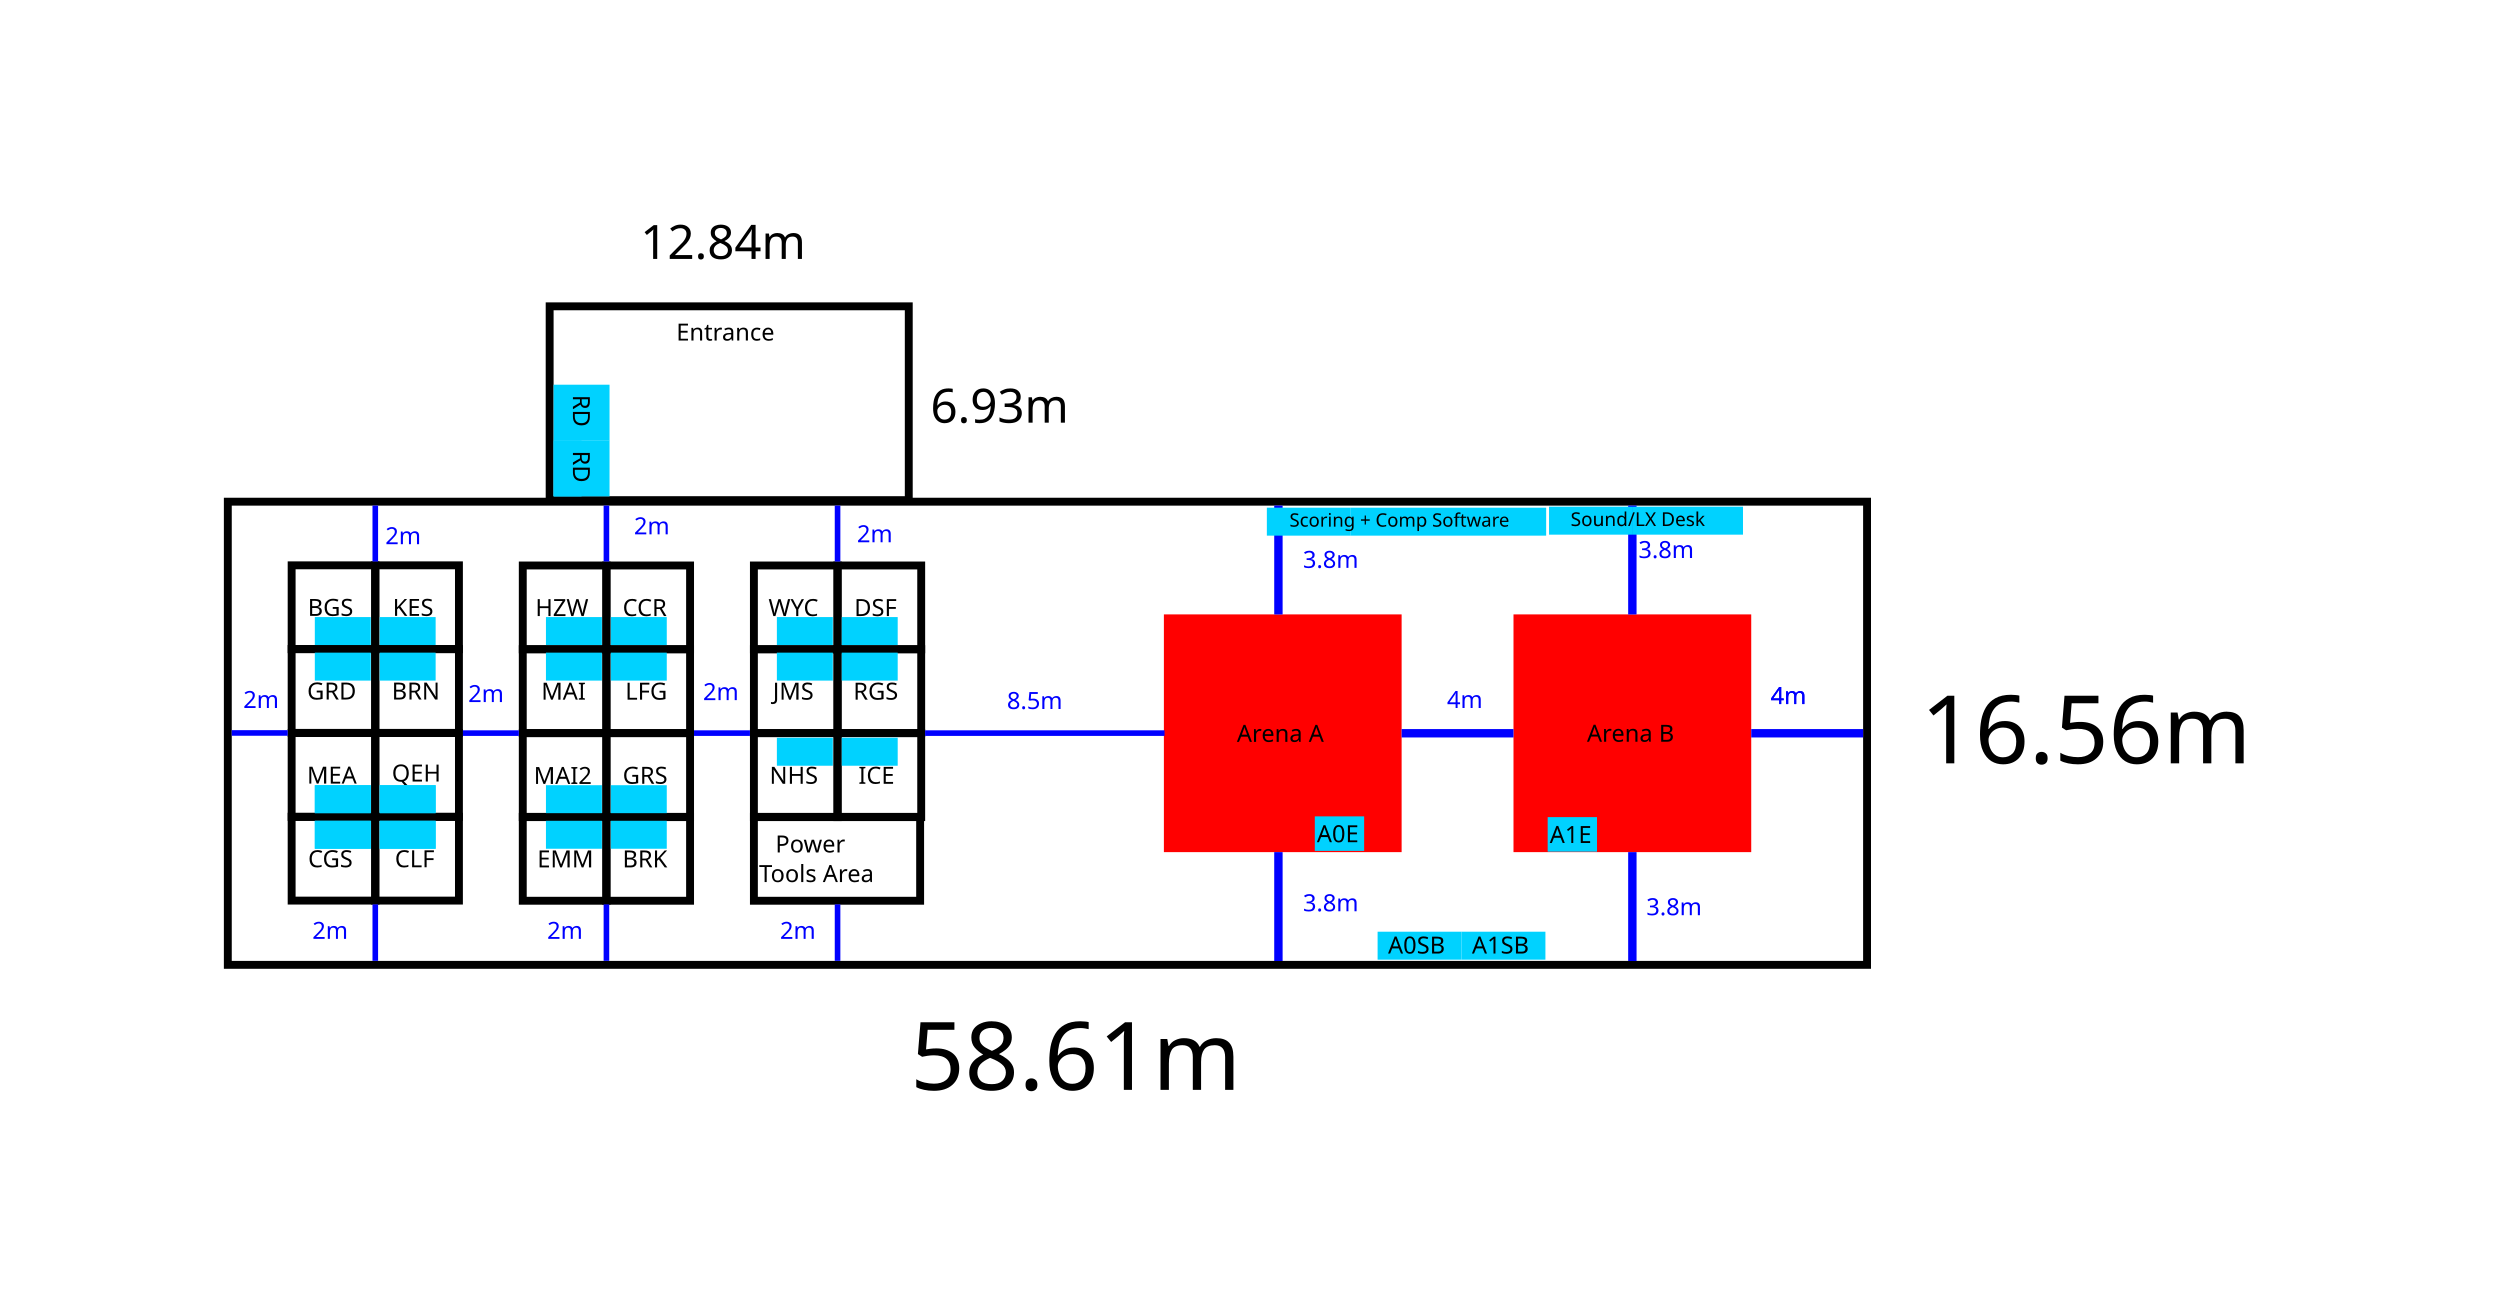
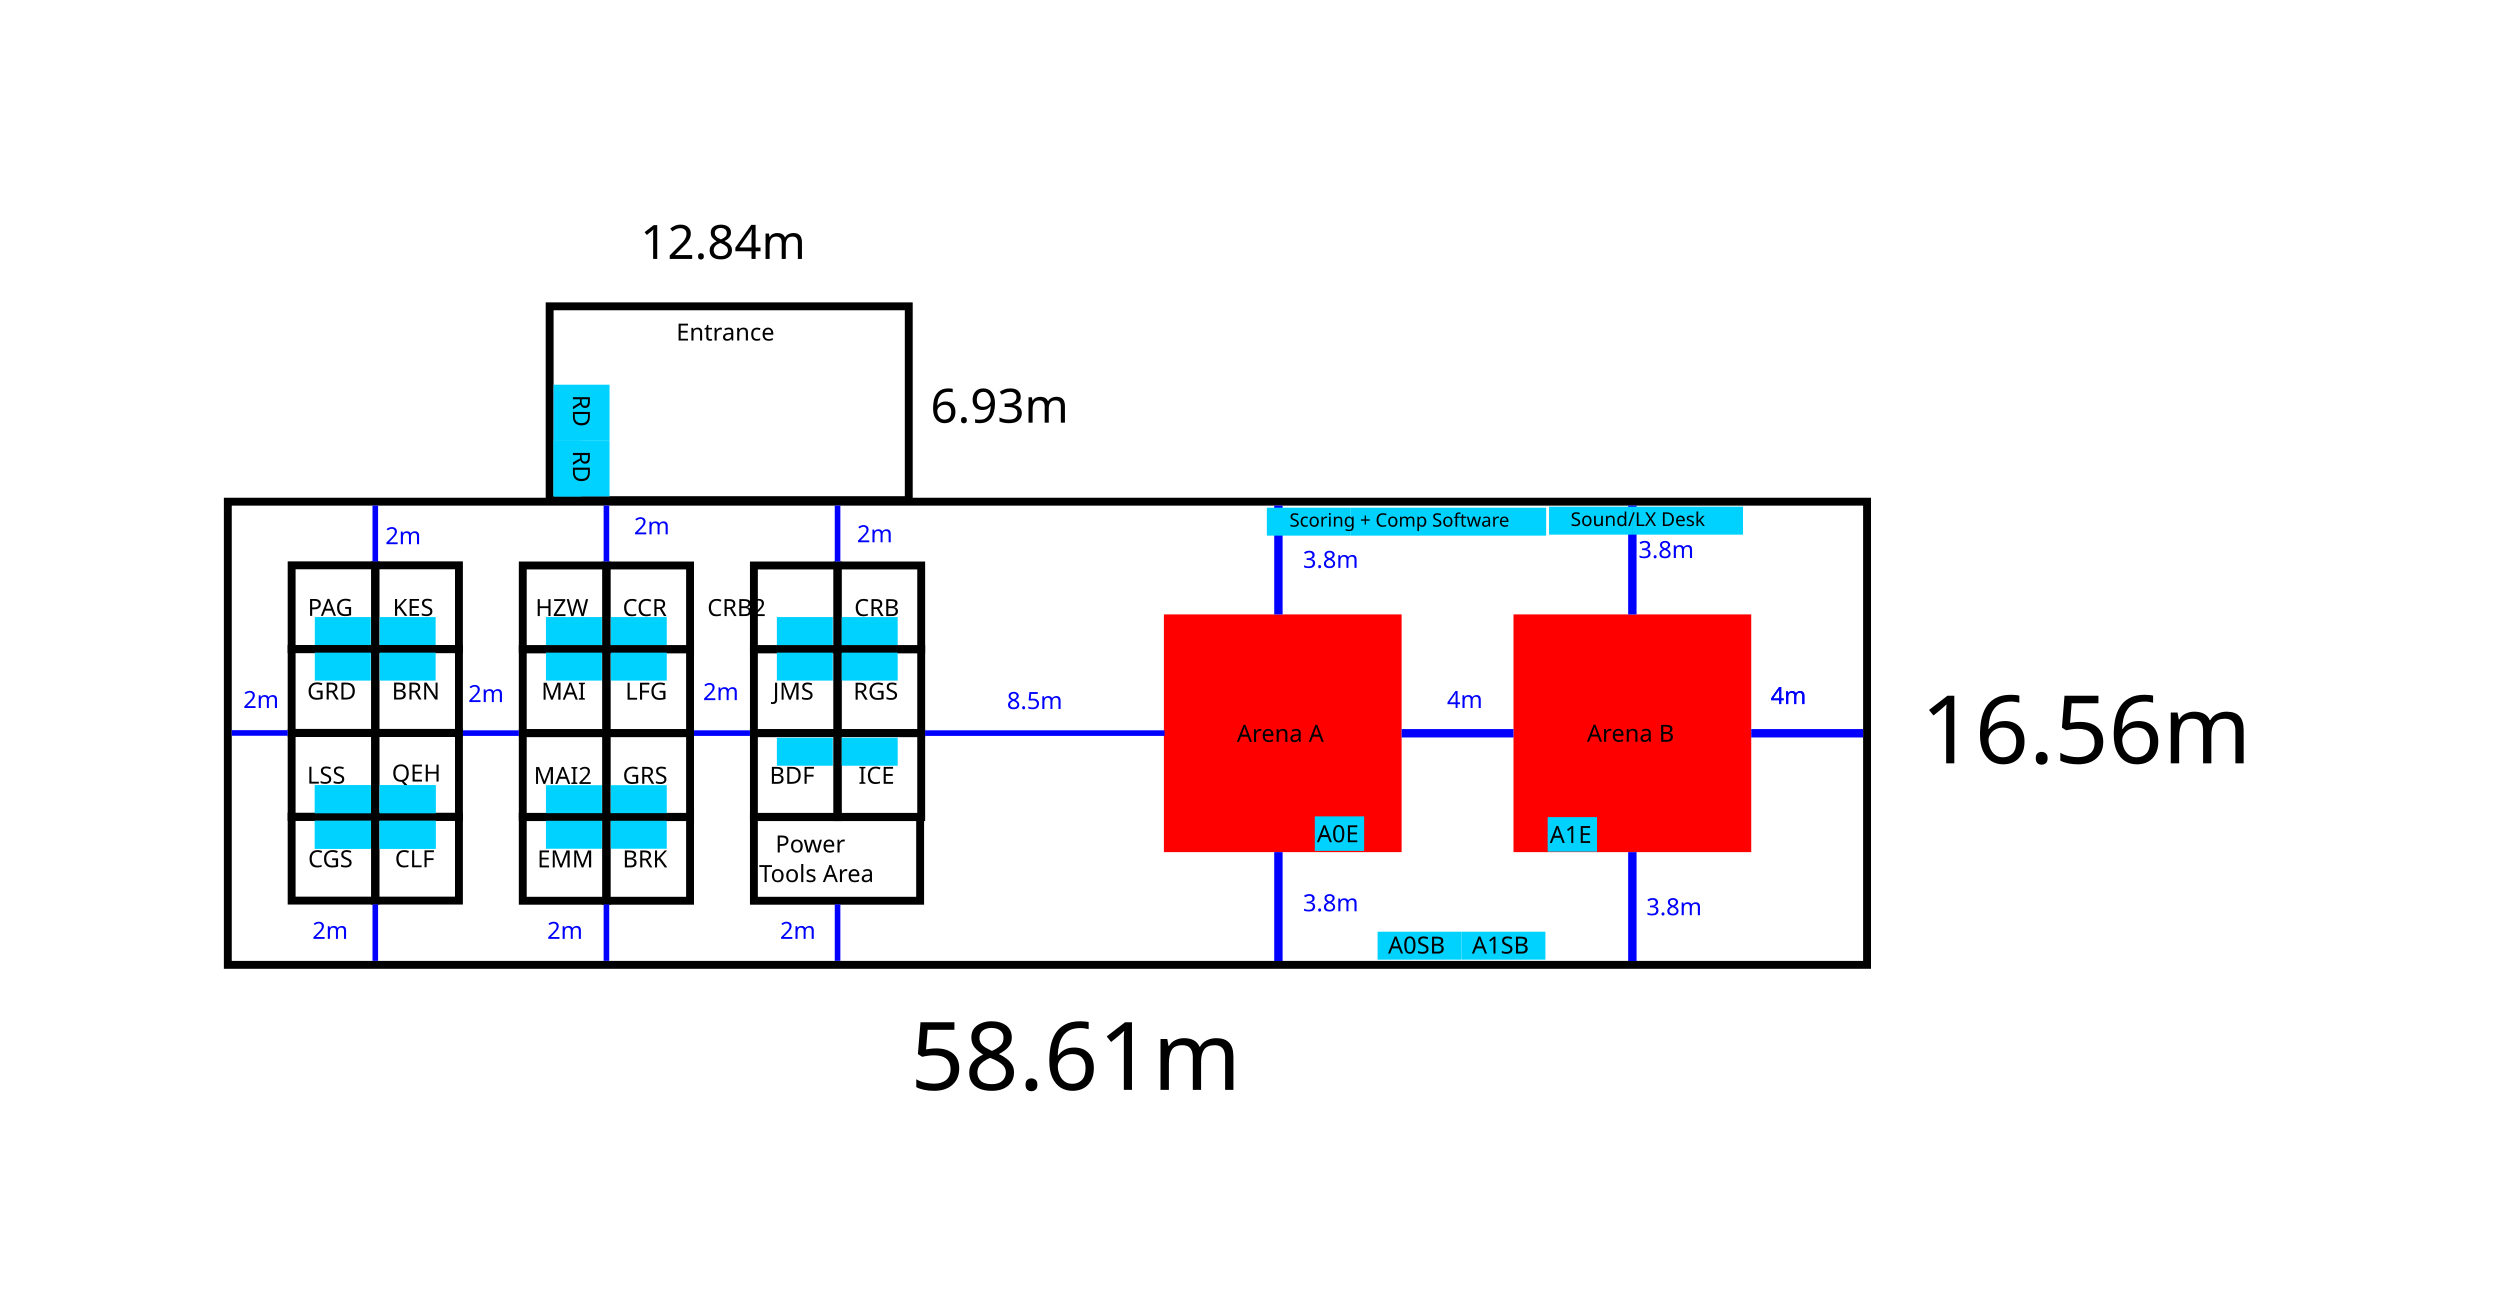
<svg xmlns="http://www.w3.org/2000/svg" width="316.721" height="166.589" id="svg3051" version="1.1">
  <defs id="defs3">
    <marker orient="auto" refY="0" refX="0" id="Arrow1Lend" style="overflow:visible">
      <path id="path4120" d="M 0,0 5,-5 -12.5,0 5,5 0,0 z" style="fill-rule:evenodd;stroke:#000000;stroke-width:1pt;marker-start:none" transform="matrix(-0.8,0,0,-0.8,-10,0)" />
    </marker>
  </defs>
  <g id="layer1" transform="translate(-188.1848,-292.668)" style="display:inline">
    <rect y="370.505" x="335.636" height="30.118" width="30.118" id="rect5504" style="fill:#ff0000;fill-opacity:1;fill-rule:nonzero;stroke:none" />
    <rect style="fill:#0000ff;fill-opacity:0;fill-rule:evenodd;stroke:#000000;stroke-width:1px;stroke-linecap:butt;stroke-linejoin:miter;stroke-opacity:1" id="rect3059" width="207.673" height="58.677" x="217.046" y="-414.903" transform="scale(1,-1)" />
    <rect style="fill:#0000ff;fill-opacity:0" id="rect3919" width="40.327" height="30.383" x="259.088" y="323.711" />
    <flowRoot xml:space="preserve" id="flowRoot5506" style="font-size:8px;font-style:normal;font-weight:normal;line-height:125%;letter-spacing:0px;word-spacing:0px;fill:#000000;fill-opacity:1;stroke:none;font-family:Sans">
      <flowRegion id="flowRegion5508">
        <rect id="rect5510" width="6.718" height="8.132" x="226.804" y="365.408" />
      </flowRegion>
      <flowPara id="flowPara5512">BGSa</flowPara>
    </flowRoot>
    <g id="g5839" transform="translate(0.1560669,-0.02581263)">
      <rect y="364.314" x="224.976" height="10.63" width="10.63" id="rect3923" style="fill:#0000ff;fill-opacity:0;stroke:#000000;stroke-opacity:1" />
      <rect style="fill:#0000ff;fill-opacity:0;stroke:#000000;stroke-opacity:1" id="rect5473" width="10.63" height="10.63" x="235.541" y="364.314" />
      <rect style="fill:#0000ff;fill-opacity:0;stroke:#000000;stroke-opacity:1" id="rect5475" width="10.63" height="10.63" x="224.976" y="374.909" />
      <rect y="374.909" x="235.541" height="10.63" width="10.63" id="rect5477" style="fill:#0000ff;fill-opacity:0;stroke:#000000;stroke-opacity:1" />
      <rect style="fill:#0000ff;fill-opacity:0;stroke:#000000;stroke-opacity:1" id="rect5484" width="10.63" height="10.63" x="224.976" y="385.564" />
      <rect y="385.564" x="235.541" height="10.63" width="10.63" id="rect5486" style="fill:#0000ff;fill-opacity:0;stroke:#000000;stroke-opacity:1" />
      <rect y="396.159" x="224.976" height="10.63" width="10.63" id="rect5488" style="fill:#0000ff;fill-opacity:0;stroke:#000000;stroke-opacity:1" />
      <rect style="fill:#0000ff;fill-opacity:0;stroke:#000000;stroke-opacity:1" id="rect5490" width="10.63" height="10.63" x="235.541" y="396.159" />
      <text id="text5514" y="370.718" x="227.014" style="font-size:8px;font-style:normal;font-weight:normal;line-height:125%;letter-spacing:0px;word-spacing:0px;fill:#000000;fill-opacity:1;stroke:none;font-family:Sans" xml:space="preserve">
-         <tspan style="font-size:3px" y="370.718" x="227.014" id="tspan5516">BGS</tspan>
+         <tspan style="font-size:3px" y="370.718" x="227.014" id="tspan5516">PAG</tspan>
      </text>
      <text xml:space="preserve" style="font-size:8px;font-style:normal;font-weight:normal;line-height:125%;letter-spacing:0px;word-spacing:0px;fill:#000000;fill-opacity:1;stroke:none;font-family:Sans" x="237.778" y="370.72" id="text5518">
        <tspan id="tspan5520" x="237.778" y="370.72" style="font-size:3px">KES</tspan>
      </text>
      <text xml:space="preserve" style="font-size:8px;font-style:normal;font-weight:normal;line-height:125%;letter-spacing:0px;word-spacing:0px;fill:#000000;fill-opacity:1;stroke:none;font-family:Sans" x="226.933" y="381.313" id="text5522">
        <tspan id="tspan5524" x="226.933" y="381.313" style="font-size:3px">GRD</tspan>
      </text>
      <text id="text5526" y="381.314" x="237.66" style="font-size:8px;font-style:normal;font-weight:normal;line-height:125%;letter-spacing:0px;word-spacing:0px;fill:#000000;fill-opacity:1;stroke:none;font-family:Sans" xml:space="preserve">
        <tspan style="font-size:3px" y="381.314" x="237.66" id="tspan5528">BRN</tspan>
      </text>
      <text xml:space="preserve" style="font-size:8px;font-style:normal;font-weight:normal;line-height:125%;letter-spacing:0px;word-spacing:0px;fill:#000000;fill-opacity:1;stroke:none;font-family:Sans" x="226.923" y="391.97" id="text5530">
-         <tspan id="tspan5532" x="226.923" y="391.97" style="font-size:3px">MEA</tspan>
+         <tspan id="tspan5532" x="226.923" y="391.97" style="font-size:3px">LSS</tspan>
      </text>
      <text id="text5534" y="391.705" x="237.661" style="font-size:8px;font-style:normal;font-weight:normal;line-height:125%;letter-spacing:0px;word-spacing:0px;fill:#000000;fill-opacity:1;stroke:none;font-family:Sans" xml:space="preserve">
        <tspan style="font-size:3px" y="391.705" x="237.661" id="tspan5536">QEH</tspan>
      </text>
      <text id="text5538" y="402.563" x="227.056" style="font-size:8px;font-style:normal;font-weight:normal;line-height:125%;letter-spacing:0px;word-spacing:0px;fill:#000000;fill-opacity:1;stroke:none;font-family:Sans" xml:space="preserve">
        <tspan style="font-size:3px" y="402.563" x="227.056" id="tspan5540">CGS</tspan>
      </text>
      <text xml:space="preserve" style="font-size:8px;font-style:normal;font-weight:normal;line-height:125%;letter-spacing:0px;word-spacing:0px;fill:#000000;fill-opacity:1;stroke:none;font-family:Sans" x="238.045" y="402.564" id="text5542">
        <tspan id="tspan5544" x="238.045" y="402.564" style="font-size:3px">CLF</tspan>
      </text>
    </g>
    <g id="g5865" transform="translate(0.9377747,-0.00628138)">
      <rect style="fill:#0000ff;fill-opacity:0;stroke:#000000;stroke-opacity:1" id="rect5693" width="10.63" height="10.63" x="253.476" y="364.314" />
      <rect y="364.314" x="264.041" height="10.63" width="10.63" id="rect5695" style="fill:#0000ff;fill-opacity:0;stroke:#000000;stroke-opacity:1" />
      <rect y="374.909" x="253.476" height="10.63" width="10.63" id="rect5697" style="fill:#0000ff;fill-opacity:0;stroke:#000000;stroke-opacity:1" />
      <rect style="fill:#0000ff;fill-opacity:0;stroke:#000000;stroke-opacity:1" id="rect5699" width="10.63" height="10.63" x="264.041" y="374.909" />
      <rect y="385.564" x="253.476" height="10.63" width="10.63" id="rect5701" style="fill:#0000ff;fill-opacity:0;stroke:#000000;stroke-opacity:1" />
      <rect style="fill:#0000ff;fill-opacity:0;stroke:#000000;stroke-opacity:1" id="rect5703" width="10.63" height="10.63" x="264.041" y="385.564" />
      <rect style="fill:#0000ff;fill-opacity:0;stroke:#000000;stroke-opacity:1" id="rect5705" width="10.63" height="10.63" x="253.476" y="396.159" />
      <rect y="396.159" x="264.041" height="10.63" width="10.63" id="rect5707" style="fill:#0000ff;fill-opacity:0;stroke:#000000;stroke-opacity:1" />
      <text xml:space="preserve" style="font-size:8px;font-style:normal;font-weight:normal;line-height:125%;letter-spacing:0px;word-spacing:0px;fill:#000000;fill-opacity:1;stroke:none;font-family:Sans" x="255.072" y="370.72" id="text5709">
        <tspan id="tspan5711" x="255.072" y="370.72" style="font-size:3px">HZW</tspan>
      </text>
      <text id="text5713" y="370.72" x="266.125" style="font-size:8px;font-style:normal;font-weight:normal;line-height:125%;letter-spacing:0px;word-spacing:0px;fill:#000000;fill-opacity:1;stroke:none;font-family:Sans" xml:space="preserve">
        <tspan style="font-size:3px" y="370.72" x="266.125" id="tspan5715">CCR</tspan>
      </text>
      <text id="text5717" y="381.314" x="255.822" style="font-size:8px;font-style:normal;font-weight:normal;line-height:125%;letter-spacing:0px;word-spacing:0px;fill:#000000;fill-opacity:1;stroke:none;font-family:Sans" xml:space="preserve">
        <tspan style="font-size:3px" y="381.314" x="255.822" id="tspan5719">MAI</tspan>
      </text>
      <text xml:space="preserve" style="font-size:8px;font-style:normal;font-weight:normal;line-height:125%;letter-spacing:0px;word-spacing:0px;fill:#000000;fill-opacity:1;stroke:none;font-family:Sans" x="266.457" y="381.313" id="text5721">
        <tspan id="tspan5723" x="266.457" y="381.313" style="font-size:3px">LFG</tspan>
      </text>
      <text id="text5725" y="391.992" x="254.864" style="font-size:8px;font-style:normal;font-weight:normal;line-height:125%;letter-spacing:0px;word-spacing:0px;fill:#000000;fill-opacity:1;stroke:none;font-family:Sans" xml:space="preserve">
        <tspan style="font-size:3px" y="391.992" x="254.864" id="tspan5727">MAI2</tspan>
      </text>
      <text xml:space="preserve" style="font-size:8px;font-style:normal;font-weight:normal;line-height:125%;letter-spacing:0px;word-spacing:0px;fill:#000000;fill-opacity:1;stroke:none;font-family:Sans" x="266.127" y="391.968" id="text5729">
        <tspan id="tspan5731" x="266.127" y="391.968" style="font-size:3px">GRS</tspan>
      </text>
      <text xml:space="preserve" style="font-size:8px;font-style:normal;font-weight:normal;line-height:125%;letter-spacing:0px;word-spacing:0px;fill:#000000;fill-opacity:1;stroke:none;font-family:Sans" x="255.312" y="402.564" id="text5733">
        <tspan id="tspan5735" x="255.312" y="402.564" style="font-size:3px">EMM</tspan>
      </text>
      <text id="text5737" y="402.564" x="266.115" style="font-size:8px;font-style:normal;font-weight:normal;line-height:125%;letter-spacing:0px;word-spacing:0px;fill:#000000;fill-opacity:1;stroke:none;font-family:Sans" xml:space="preserve">
        <tspan style="font-size:3px" y="402.564" x="266.115" id="tspan5739">BRK</tspan>
      </text>
    </g>
    <g id="g5891" transform="translate(1.0513,-0.00628138)">
      <rect y="364.314" x="282.644" height="10.63" width="10.63" id="rect5791" style="fill:#0000ff;fill-opacity:0;stroke:#000000;stroke-opacity:1" />
      <rect style="fill:#0000ff;fill-opacity:0;stroke:#000000;stroke-opacity:1" id="rect5793" width="10.63" height="10.63" x="293.209" y="364.314" />
      <rect style="fill:#0000ff;fill-opacity:0;stroke:#000000;stroke-opacity:1" id="rect5795" width="10.63" height="10.63" x="282.644" y="374.909" />
      <rect y="374.909" x="293.209" height="10.63" width="10.63" id="rect5797" style="fill:#0000ff;fill-opacity:0;stroke:#000000;stroke-opacity:1" />
      <rect style="fill:#0000ff;fill-opacity:0;stroke:#000000;stroke-opacity:1" id="rect5799" width="10.63" height="10.63" x="282.644" y="385.564" />
      <rect y="385.564" x="293.209" height="10.63" width="10.63" id="rect5801" style="fill:#0000ff;fill-opacity:0;stroke:#000000;stroke-opacity:1" />
      <rect y="396.159" x="282.644" height="10.63" width="21.06" id="rect5803" style="fill:#0000ff;fill-opacity:0;stroke:#000000;stroke-opacity:1" />
-       <text id="text5807" y="370.72" x="284.498" style="font-size:8px;font-style:normal;font-weight:normal;line-height:125%;letter-spacing:0px;word-spacing:0px;fill:#000000;fill-opacity:1;stroke:none;font-family:Sans" xml:space="preserve">
-         <tspan style="font-size:3px" y="370.72" x="284.498" id="tspan5809">WYC</tspan>
+       <text id="text5807" y="370.72" x="287.731" style="font-size:8px;font-style:normal;font-weight:normal;line-height:125%;letter-spacing:0px;word-spacing:0px;fill:#000000;fill-opacity:1;stroke:none;font-family:Sans" xml:space="preserve">
+         <tspan style="font-size:3px;text-align:center;text-anchor:middle" y="370.72" x="287.731" id="tspan5809">CRB2</tspan>
      </text>
      <text xml:space="preserve" style="font-size:8px;font-style:normal;font-weight:normal;line-height:125%;letter-spacing:0px;word-spacing:0px;fill:#000000;fill-opacity:1;stroke:none;font-family:Sans" x="295.352" y="370.72" id="text5811">
-         <tspan id="tspan5813" x="295.352" y="370.72" style="font-size:3px">DSF</tspan>
+         <tspan id="tspan5813" x="295.352" y="370.72" style="font-size:3px">CRB</tspan>
      </text>
      <text xml:space="preserve" style="font-size:8px;font-style:normal;font-weight:normal;line-height:125%;letter-spacing:0px;word-spacing:0px;fill:#000000;fill-opacity:1;stroke:none;font-family:Sans" x="285.04" y="381.314" id="text5815">
        <tspan id="tspan5817" x="285.04" y="381.314" style="font-size:3px">JMS</tspan>
      </text>
      <text id="text5819" y="381.313" x="295.233" style="font-size:8px;font-style:normal;font-weight:normal;line-height:125%;letter-spacing:0px;word-spacing:0px;fill:#000000;fill-opacity:1;stroke:none;font-family:Sans" xml:space="preserve">
        <tspan style="font-size:3px" y="381.313" x="295.233" id="tspan5821">RGS</tspan>
      </text>
      <text xml:space="preserve" style="font-size:8px;font-style:normal;font-weight:normal;line-height:125%;letter-spacing:0px;word-spacing:0px;fill:#000000;fill-opacity:1;stroke:none;font-family:Sans" x="284.624" y="391.97" id="text5823">
-         <tspan id="tspan5825" x="284.624" y="391.97" style="font-size:3px">NHS</tspan>
+         <tspan id="tspan5825" x="284.624" y="391.97" style="font-size:3px">BDF</tspan>
      </text>
      <text id="text5827" y="391.97" x="295.877" style="font-size:8px;font-style:normal;font-weight:normal;line-height:125%;letter-spacing:0px;word-spacing:0px;fill:#000000;fill-opacity:1;stroke:none;font-family:Sans" xml:space="preserve">
        <tspan style="font-size:3px" y="391.97" x="295.877" id="tspan5829">ICE</tspan>
      </text>
      <text xml:space="preserve" style="font-size:3px;font-style:normal;font-weight:normal;text-align:center;line-height:125%;letter-spacing:0px;word-spacing:0px;text-anchor:middle;fill:#000000;fill-opacity:1;stroke:none;font-family:Sans" x="293.305" y="400.667" id="text7707">
        <tspan id="tspan7709" x="293.305" y="400.667">Power</tspan>
        <tspan x="293.305" y="404.417" id="tspan7711">Tools Area</tspan>
      </text>
    </g>
    <rect style="fill:#0000ff;fill-opacity:1;fill-rule:nonzero;stroke:none" id="rect5917" height="7.087" x="235.375" y="356.721" width="0.709" />
    <rect width="0.709" y="-224.632" x="385.171" height="7.087" id="rect5935" style="fill:#0000ff;fill-opacity:1;fill-rule:nonzero;stroke:none" transform="matrix(0,1,-1,0,0,0)" />
    <rect transform="matrix(0,1,-1,0,0,0)" style="fill:#0000ff;fill-opacity:1;fill-rule:nonzero;stroke:none" id="rect5937" height="7.087" x="385.191" y="-253.914" width="0.709" />
    <rect width="0.709" y="356.721" x="264.657" height="7.087" id="rect5939" style="fill:#0000ff;fill-opacity:1;fill-rule:nonzero;stroke:none" />
    <rect width="0.709" y="-283.195" x="385.191" height="7.087" id="rect5941" style="fill:#0000ff;fill-opacity:1;fill-rule:nonzero;stroke:none" transform="matrix(0,1,-1,0,0,0)" />
    <rect style="fill:#0000ff;fill-opacity:1;fill-rule:nonzero;stroke:none" id="rect5943" height="7.087" x="293.939" y="356.721" width="0.709" />
    <text xml:space="preserve" style="font-size:8px;font-style:normal;font-weight:normal;line-height:125%;letter-spacing:0px;word-spacing:0px;fill:#000000;fill-opacity:1;stroke:none;font-family:Sans" x="344.882" y="386.654" id="text5945">
      <tspan id="tspan5947" x="344.882" y="386.654" style="font-size:3px">Arena A</tspan>
    </text>
    <rect style="fill:#ff0000;fill-opacity:1;fill-rule:nonzero;stroke:none" id="rect5949" width="30.118" height="30.118" x="379.927" y="370.505" />
    <rect style="fill:#0000ff;fill-opacity:1;fill-rule:nonzero;stroke:none" id="rect5951" width="14.173" height="1.063" x="410.046" y="385.033" />
    <text id="text5953" y="386.636" x="389.234" style="font-size:8px;font-style:normal;font-weight:normal;line-height:125%;letter-spacing:0px;word-spacing:0px;fill:#000000;fill-opacity:1;stroke:none;font-family:Sans" xml:space="preserve">
      <tspan style="font-size:3px" y="386.636" x="389.234" id="tspan5955">Arena B</tspan>
    </text>
    <rect y="385.033" x="365.754" height="1.063" width="14.173" id="rect5957" style="fill:#0000ff;fill-opacity:1;fill-rule:nonzero;stroke:none" />
    <rect style="fill:#0000ff;fill-opacity:1;fill-rule:nonzero;stroke:none" id="rect5959" width="1.063" height="13.795" x="349.614" y="356.719" />
    <rect y="400.623" x="349.614" height="13.795" width="1.063" id="rect5963" style="fill:#0000ff;fill-opacity:1;fill-rule:nonzero;stroke:none" />
    <rect width="0.709" y="407.243" x="235.375" height="7.153" id="rect5965" style="fill:#0000ff;fill-opacity:1;fill-rule:nonzero;stroke:none" />
    <text xml:space="preserve" style="font-size:3px;font-style:normal;font-weight:normal;line-height:125%;letter-spacing:0px;word-spacing:0px;fill:#000000;fill-opacity:1;stroke:none;font-family:Sans" x="371.5" y="382.362" id="text7029">
      <tspan id="tspan7031" x="371.5" y="382.362" style="fill:#0000ff">4m</tspan>
    </text>
    <text id="text7033" y="381.862" x="412.5" style="font-size:3px;font-style:normal;font-weight:normal;line-height:125%;letter-spacing:0px;word-spacing:0px;fill:#000000;fill-opacity:1;stroke:none;font-family:Sans" xml:space="preserve">
      <tspan style="fill:#0000ff" y="381.862" x="412.5" id="tspan7035">4m</tspan>
    </text>
    <text xml:space="preserve" style="font-size:3px;font-style:normal;font-weight:normal;line-height:125%;letter-spacing:0px;word-spacing:0px;fill:#000000;fill-opacity:1;stroke:none;font-family:Sans" x="412.5" y="381.862" id="text7037">
      <tspan id="tspan7039" x="412.5" y="381.862" style="fill:#0000ff">4m</tspan>
    </text>
    <text xml:space="preserve" style="font-size:3px;font-style:normal;font-weight:normal;line-height:125%;letter-spacing:0px;word-spacing:0px;fill:#000000;fill-opacity:1;stroke:none;font-family:Sans" x="353.25" y="364.612" id="text7041">
      <tspan id="tspan7043" x="353.25" y="364.612" style="fill:#0000ff">3.8m</tspan>
    </text>
    <text id="text7045" y="408.112" x="353.25" style="font-size:3px;font-style:normal;font-weight:normal;line-height:125%;letter-spacing:0px;word-spacing:0px;fill:#000000;fill-opacity:1;stroke:none;font-family:Sans" xml:space="preserve">
      <tspan style="fill:#0000ff" y="408.112" x="353.25" id="tspan7047">3.8m</tspan>
    </text>
    <text xml:space="preserve" style="font-size:3px;font-style:normal;font-weight:normal;line-height:125%;letter-spacing:0px;word-spacing:0px;fill:#0000ff;fill-opacity:1;stroke:none;font-family:Sans" x="296.75" y="361.362" id="text7049">
      <tspan id="tspan7051" x="296.75" y="361.362">2m</tspan>
    </text>
    <text xml:space="preserve" style="font-size:3px;font-style:normal;font-weight:normal;line-height:125%;letter-spacing:0px;word-spacing:0px;fill:#000000;fill-opacity:1;stroke:none;font-family:Sans" x="320" y="333.862" id="text7053">
      <tspan id="tspan7055" x="320" y="333.862" />
    </text>
    <text id="text7057" y="381.362" x="277.25" style="font-size:3px;font-style:normal;font-weight:normal;line-height:125%;letter-spacing:0px;word-spacing:0px;fill:#0000ff;fill-opacity:1;stroke:none;font-family:Sans" xml:space="preserve">
      <tspan y="381.362" x="277.25" id="tspan7059">2m</tspan>
    </text>
    <text xml:space="preserve" style="font-size:3px;font-style:normal;font-weight:normal;line-height:125%;letter-spacing:0px;word-spacing:0px;fill:#0000ff;fill-opacity:1;stroke:none;font-family:Sans" x="268.5" y="360.362" id="text7061">
      <tspan id="tspan7063" x="268.5" y="360.362">2m</tspan>
    </text>
    <text id="text7065" y="381.612" x="247.5" style="font-size:3px;font-style:normal;font-weight:normal;line-height:125%;letter-spacing:0px;word-spacing:0px;fill:#0000ff;fill-opacity:1;stroke:none;font-family:Sans" xml:space="preserve">
      <tspan y="381.612" x="247.5" id="tspan7067">2m</tspan>
    </text>
    <text xml:space="preserve" style="font-size:3px;font-style:normal;font-weight:normal;line-height:125%;letter-spacing:0px;word-spacing:0px;fill:#0000ff;fill-opacity:1;stroke:none;font-family:Sans" x="237" y="361.612" id="text7069">
      <tspan id="tspan7071" x="237" y="361.612">2m</tspan>
    </text>
    <text id="text7073" y="382.362" x="219" style="font-size:3px;font-style:normal;font-weight:normal;line-height:125%;letter-spacing:0px;word-spacing:0px;fill:#0000ff;fill-opacity:1;stroke:none;font-family:Sans" xml:space="preserve">
      <tspan y="382.362" x="219" id="tspan7075">2m</tspan>
    </text>
    <text xml:space="preserve" style="font-size:3px;font-style:normal;font-weight:normal;line-height:125%;letter-spacing:0px;word-spacing:0px;fill:#0000ff;fill-opacity:1;stroke:none;font-family:Sans" x="227.75" y="411.612" id="text7077">
      <tspan id="tspan7079" x="227.75" y="411.612">2m</tspan>
    </text>
    <rect y="356.719" x="394.455" height="13.795" width="1.063" id="rect7085" style="fill:#0000ff;fill-opacity:1;fill-rule:nonzero;stroke:none" />
    <rect style="fill:#0000ff;fill-opacity:1;fill-rule:nonzero;stroke:none" id="rect7087" width="1.063" height="13.795" x="394.455" y="400.623" />
    <text id="text7089" y="363.362" x="395.75" style="font-size:3px;font-style:normal;font-weight:normal;line-height:125%;letter-spacing:0px;word-spacing:0px;fill:#000000;fill-opacity:1;stroke:none;font-family:Sans" xml:space="preserve">
      <tspan style="fill:#0000ff" y="363.362" x="395.75" id="tspan7091">3.8m</tspan>
    </text>
    <text xml:space="preserve" style="font-size:3px;font-style:normal;font-weight:normal;line-height:125%;letter-spacing:0px;word-spacing:0px;fill:#000000;fill-opacity:1;stroke:none;font-family:Sans" x="396.75" y="408.612" id="text7093">
      <tspan id="tspan7095" x="396.75" y="408.612" style="fill:#0000ff">3.8m</tspan>
    </text>
    <rect style="fill:#0000ff;fill-opacity:1;fill-rule:nonzero;stroke:none" id="rect7097" height="7.153" x="264.657" y="407.243" width="0.709" />
    <text id="text7099" y="411.612" x="257.5" style="font-size:3px;font-style:normal;font-weight:normal;line-height:125%;letter-spacing:0px;word-spacing:0px;fill:#0000ff;fill-opacity:1;stroke:none;font-family:Sans" xml:space="preserve">
      <tspan y="411.612" x="257.5" id="tspan7101">2m</tspan>
    </text>
    <rect width="0.709" y="407.243" x="293.939" height="7.153" id="rect7103" style="fill:#0000ff;fill-opacity:1;fill-rule:nonzero;stroke:none" />
    <text xml:space="preserve" style="font-size:3px;font-style:normal;font-weight:normal;line-height:125%;letter-spacing:0px;word-spacing:0px;fill:#0000ff;fill-opacity:1;stroke:none;font-family:Sans" x="287" y="411.612" id="text7105">
      <tspan id="tspan7107" x="287" y="411.612">2m</tspan>
    </text>
    <rect transform="matrix(0,1,-1,0,0,0)" style="fill:#0000ff;fill-opacity:1;fill-rule:nonzero;stroke:none" id="rect7122" height="30.337" x="385.191" y="-335.721" width="0.709" />
    <text id="text7124" y="382.487" x="315.75" style="font-size:3px;font-style:normal;font-weight:normal;line-height:125%;letter-spacing:0px;word-spacing:0px;fill:#0000ff;fill-opacity:1;stroke:none;font-family:Sans" xml:space="preserve">
      <tspan y="382.487" x="315.75" id="tspan7126">8.5m</tspan>
    </text>
    <text xml:space="preserve" style="font-size:3px;font-style:normal;font-weight:normal;line-height:125%;letter-spacing:0px;word-spacing:0px;fill:#000000;fill-opacity:1;stroke:none;font-family:Sans" x="303.52" y="430.74" id="text7147">
      <tspan id="tspan7149" x="303.52" y="430.74" style="font-size:12px">58.61m</tspan>
    </text>
    <text id="text7151" y="389.375" x="431.506" style="font-size:3px;font-style:normal;font-weight:normal;line-height:125%;letter-spacing:0px;word-spacing:0px;fill:#000000;fill-opacity:1;stroke:none;font-family:Sans" xml:space="preserve">
      <tspan style="font-size:12px" y="389.375" x="431.506" id="tspan7153">16.56m</tspan>
    </text>
    <rect style="fill:none;stroke:#000000;stroke-opacity:1" id="rect3304" width="45.496" height="24.555" x="257.819" y="331.475" />
    <g id="g4080">
      <rect y="348.468" x="258.319" height="7.087" width="3.543" id="rect4074" style="fill:#00d2ff;fill-opacity:1;stroke:none" />
      <text transform="matrix(0,1,-1,0,0,0)" id="text4076" y="-259" x="349.754" style="font-size:3px;font-style:normal;font-weight:normal;line-height:125%;letter-spacing:0px;word-spacing:0px;fill:#000000;fill-opacity:1;stroke:none;font-family:Sans" xml:space="preserve">
        <tspan y="-259" x="349.754" id="tspan4078">RD</tspan>
      </text>
    </g>
    <g id="g4093">
      <rect style="fill:#00d2ff;fill-opacity:1;stroke:none" id="rect4087" width="7.087" height="7.087" x="258.319" y="348.468" />
      <text xml:space="preserve" style="font-size:3px;font-style:normal;font-weight:normal;line-height:125%;letter-spacing:0px;word-spacing:0px;fill:#000000;fill-opacity:1;stroke:none;font-family:Sans" x="349.754" y="-260.771" id="text4089" transform="matrix(0,1,-1,0,0,0)">
        <tspan id="tspan4091" x="349.754" y="-260.771">RD</tspan>
      </text>
    </g>
    <g transform="translate(0,-7.0625)" id="g4098">
      <rect y="348.468" x="258.319" height="7.087" width="7.087" id="rect4100" style="fill:#00d2ff;fill-opacity:1;stroke:none" />
      <text transform="matrix(0,1,-1,0,0,0)" id="text4102" y="-260.771" x="349.754" style="font-size:3px;font-style:normal;font-weight:normal;line-height:125%;letter-spacing:0px;word-spacing:0px;fill:#000000;fill-opacity:1;stroke:none;font-family:Sans" xml:space="preserve">
        <tspan y="-260.771" x="349.754" id="tspan4104">RD</tspan>
      </text>
    </g>
    <text id="text4106" y="335.811" x="273.86" style="font-size:3px;font-style:normal;font-weight:normal;line-height:125%;letter-spacing:0px;word-spacing:0px;fill:#000000;fill-opacity:1;stroke:none;font-family:Sans" xml:space="preserve">
      <tspan y="335.811" x="273.86" id="tspan4108">Entrance</tspan>
    </text>
    <text id="text4566" y="346.218" x="306.069" style="font-size:3px;font-style:normal;font-weight:normal;line-height:125%;letter-spacing:0px;word-spacing:0px;fill:#000000;fill-opacity:1;stroke:none;font-family:Sans" xml:space="preserve">
      <tspan style="font-size:6px" y="346.218" x="306.069" id="tspan4568">6.93m</tspan>
    </text>
    <text id="text4570" y="325.468" x="269.319" style="font-size:3px;font-style:normal;font-weight:normal;line-height:125%;letter-spacing:0px;word-spacing:0px;fill:#000000;fill-opacity:1;stroke:none;font-family:Sans" xml:space="preserve">
      <tspan style="font-size:6px" y="325.468" x="269.319" id="tspan4572">12.84m</tspan>
    </text>
    <g id="g5611" transform="translate(7.717515,25.625)">
      <rect style="fill:#00d2ff;fill-opacity:1;fill-rule:nonzero;stroke:none" id="rect5580" width="6.25" height="4.375" x="347.039" y="370.467" />
      <text xml:space="preserve" style="font-size:3px;font-style:normal;font-weight:normal;line-height:125%;letter-spacing:0px;word-spacing:0px;fill:#000000;fill-opacity:1;stroke:none;font-family:Sans" x="347.299" y="373.744" id="text5582">
        <tspan id="tspan5584" x="347.299" y="373.744">A0E</tspan>
      </text>
    </g>
    <g id="g3188" transform="translate(0.4566884,53.875)">
      <g transform="translate(-3.490933,-13.62979)" id="g5606">
        <rect y="370.46" x="365.745" height="3.543" width="10.63" id="rect5572" style="fill:#00d2ff;fill-opacity:1;fill-rule:nonzero;stroke:none" />
        <text id="text5574" y="373.225" x="367.066" style="font-size:3px;font-style:normal;font-weight:normal;line-height:125%;letter-spacing:0px;word-spacing:0px;fill:#000000;fill-opacity:1;stroke:none;font-family:Sans" xml:space="preserve">
          <tspan y="373.225" x="367.066" id="tspan5576">A0SB</tspan>
        </text>
      </g>
      <g transform="translate(7.138988,-13.62979)" id="g5616">
        <rect style="fill:#00d2ff;fill-opacity:1;fill-rule:nonzero;stroke:none" id="rect5618" width="10.63" height="3.543" x="365.745" y="370.46" />
        <text xml:space="preserve" style="font-size:3px;font-style:normal;font-weight:normal;line-height:125%;letter-spacing:0px;word-spacing:0px;fill:#000000;fill-opacity:1;stroke:none;font-family:Sans" x="367.066" y="373.225" id="text5620">
          <tspan id="tspan5622" x="367.066" y="373.225">A1SB</tspan>
        </text>
      </g>
    </g>
    <g id="g5624" transform="translate(37.21765,25.72171)">
      <rect y="370.467" x="347.039" height="4.375" width="6.25" id="rect5626" style="fill:#00d2ff;fill-opacity:1;fill-rule:nonzero;stroke:none" />
      <text id="text5628" y="373.744" x="347.299" style="font-size:3px;font-style:normal;font-weight:normal;line-height:125%;letter-spacing:0px;word-spacing:0px;fill:#000000;fill-opacity:1;stroke:none;font-family:Sans" xml:space="preserve">
        <tspan y="373.744" x="347.299" id="tspan5630">A1E</tspan>
      </text>
    </g>
    <rect style="fill:#00d2ff;fill-opacity:1;fill-rule:nonzero;stroke:none" id="rect5638" width="7.087" height="3.543" x="228.069" y="370.843" />
    <rect y="370.843" x="236.289" height="3.543" width="7.087" id="rect5640" style="fill:#00d2ff;fill-opacity:1;fill-rule:nonzero;stroke:none" />
    <rect style="fill:#00d2ff;fill-opacity:1;fill-rule:nonzero;stroke:none" id="rect5642" width="7.087" height="3.543" x="236.289" y="375.35" />
    <rect y="375.35" x="228.069" height="3.543" width="7.087" id="rect5644" style="fill:#00d2ff;fill-opacity:1;fill-rule:nonzero;stroke:none" />
    <rect y="392.144" x="228.069" height="3.543" width="7.087" id="rect5654" style="fill:#00d2ff;fill-opacity:1;fill-rule:nonzero;stroke:none" />
    <rect style="fill:#00d2ff;fill-opacity:1;fill-rule:nonzero;stroke:none" id="rect5656" width="7.087" height="3.543" x="236.289" y="392.144" />
    <rect y="396.652" x="236.289" height="3.543" width="7.087" id="rect5658" style="fill:#00d2ff;fill-opacity:1;fill-rule:nonzero;stroke:none" />
    <rect style="fill:#00d2ff;fill-opacity:1;fill-rule:nonzero;stroke:none" id="rect5660" width="7.087" height="3.543" x="228.069" y="396.652" />
    <rect style="fill:#00d2ff;fill-opacity:1;fill-rule:nonzero;stroke:none" id="rect5662" width="7.087" height="3.543" x="228.069" y="392.144" />
    <rect y="392.144" x="236.289" height="3.543" width="7.087" id="rect5664" style="fill:#00d2ff;fill-opacity:1;fill-rule:nonzero;stroke:none" />
    <rect style="fill:#00d2ff;fill-opacity:1;fill-rule:nonzero;stroke:none" id="rect5666" width="7.087" height="3.543" x="236.289" y="396.652" />
    <rect y="396.652" x="228.069" height="3.543" width="7.087" id="rect5668" style="fill:#00d2ff;fill-opacity:1;fill-rule:nonzero;stroke:none" />
    <rect y="370.843" x="257.35" height="3.543" width="7.087" id="rect5670" style="fill:#00d2ff;fill-opacity:1;fill-rule:nonzero;stroke:none" />
    <rect style="fill:#00d2ff;fill-opacity:1;fill-rule:nonzero;stroke:none" id="rect5672" width="7.087" height="3.543" x="265.57" y="370.843" />
    <rect y="375.35" x="265.57" height="3.543" width="7.087" id="rect5674" style="fill:#00d2ff;fill-opacity:1;fill-rule:nonzero;stroke:none" />
    <rect style="fill:#00d2ff;fill-opacity:1;fill-rule:nonzero;stroke:none" id="rect5676" width="7.087" height="3.543" x="257.35" y="375.35" />
    <rect y="392.144" x="257.35" height="3.543" width="7.087" id="rect5678" style="fill:#00d2ff;fill-opacity:1;fill-rule:nonzero;stroke:none" />
    <rect style="fill:#00d2ff;fill-opacity:1;fill-rule:nonzero;stroke:none" id="rect5680" width="7.087" height="3.543" x="265.57" y="392.144" />
    <rect y="396.652" x="265.57" height="3.543" width="7.087" id="rect5682" style="fill:#00d2ff;fill-opacity:1;fill-rule:nonzero;stroke:none" />
    <rect style="fill:#00d2ff;fill-opacity:1;fill-rule:nonzero;stroke:none" id="rect5684" width="7.087" height="3.543" x="257.35" y="396.652" />
    <rect style="fill:#00d2ff;fill-opacity:1;fill-rule:nonzero;stroke:none" id="rect5686" width="7.087" height="3.543" x="286.606" y="386.134" />
    <rect y="386.134" x="294.826" height="3.543" width="7.087" id="rect5688" style="fill:#00d2ff;fill-opacity:1;fill-rule:nonzero;stroke:none" />
    <rect style="fill:#00d2ff;fill-opacity:1;fill-rule:nonzero;stroke:none" id="rect5690" width="7.087" height="3.543" x="286.606" y="370.843" />
    <rect y="370.843" x="294.826" height="3.543" width="7.087" id="rect5692" style="fill:#00d2ff;fill-opacity:1;fill-rule:nonzero;stroke:none" />
    <rect style="fill:#00d2ff;fill-opacity:1;fill-rule:nonzero;stroke:none" id="rect5694" width="7.087" height="3.543" x="294.826" y="375.35" />
    <rect y="375.35" x="286.606" height="3.543" width="7.087" id="rect5696" style="fill:#00d2ff;fill-opacity:1;fill-rule:nonzero;stroke:none" />
    <rect y="356.985" x="348.68" height="3.543" width="10.63" id="rect5572-8" style="fill:#00d2ff;fill-opacity:1;fill-rule:nonzero;stroke:none" />
    <rect style="fill:#00d2ff;fill-opacity:1;fill-rule:nonzero;stroke:none" id="rect5618-2" width="24.755" height="3.543" x="359.31" y="356.985" />
    <text id="text5574-2" y="359.385" x="351.544" style="font-size:2.354px;font-style:normal;font-weight:normal;line-height:125%;letter-spacing:0px;word-spacing:0px;fill:#000000;fill-opacity:1;stroke:none;font-family:Sans" xml:space="preserve">
      <tspan y="359.385" x="351.544" id="tspan5576-4">Scoring + Comp Software</tspan>
    </text>
    <g style="display:inline" id="g3188-2-0" transform="translate(22.1756,0.0303744)">
      <rect style="fill:#00d2ff;fill-opacity:1;fill-rule:nonzero;stroke:none" id="rect5572-8-1" width="10.63" height="3.543" x="362.254" y="356.83" />
      <rect y="356.83" x="372.884" height="3.543" width="13.942" id="rect5618-2-6" style="fill:#00d2ff;fill-opacity:1;fill-rule:nonzero;stroke:none" />
      <text xml:space="preserve" style="font-size:2.414px;font-style:normal;font-weight:normal;line-height:125%;letter-spacing:0px;word-spacing:0px;fill:#000000;fill-opacity:1;stroke:none;font-family:Sans" x="364.989" y="359.275" id="text5574-2-5">
        <tspan id="tspan5576-4-3" x="364.989" y="359.275">Sound/LX Desk</tspan>
      </text>
    </g>
  </g>
</svg>
